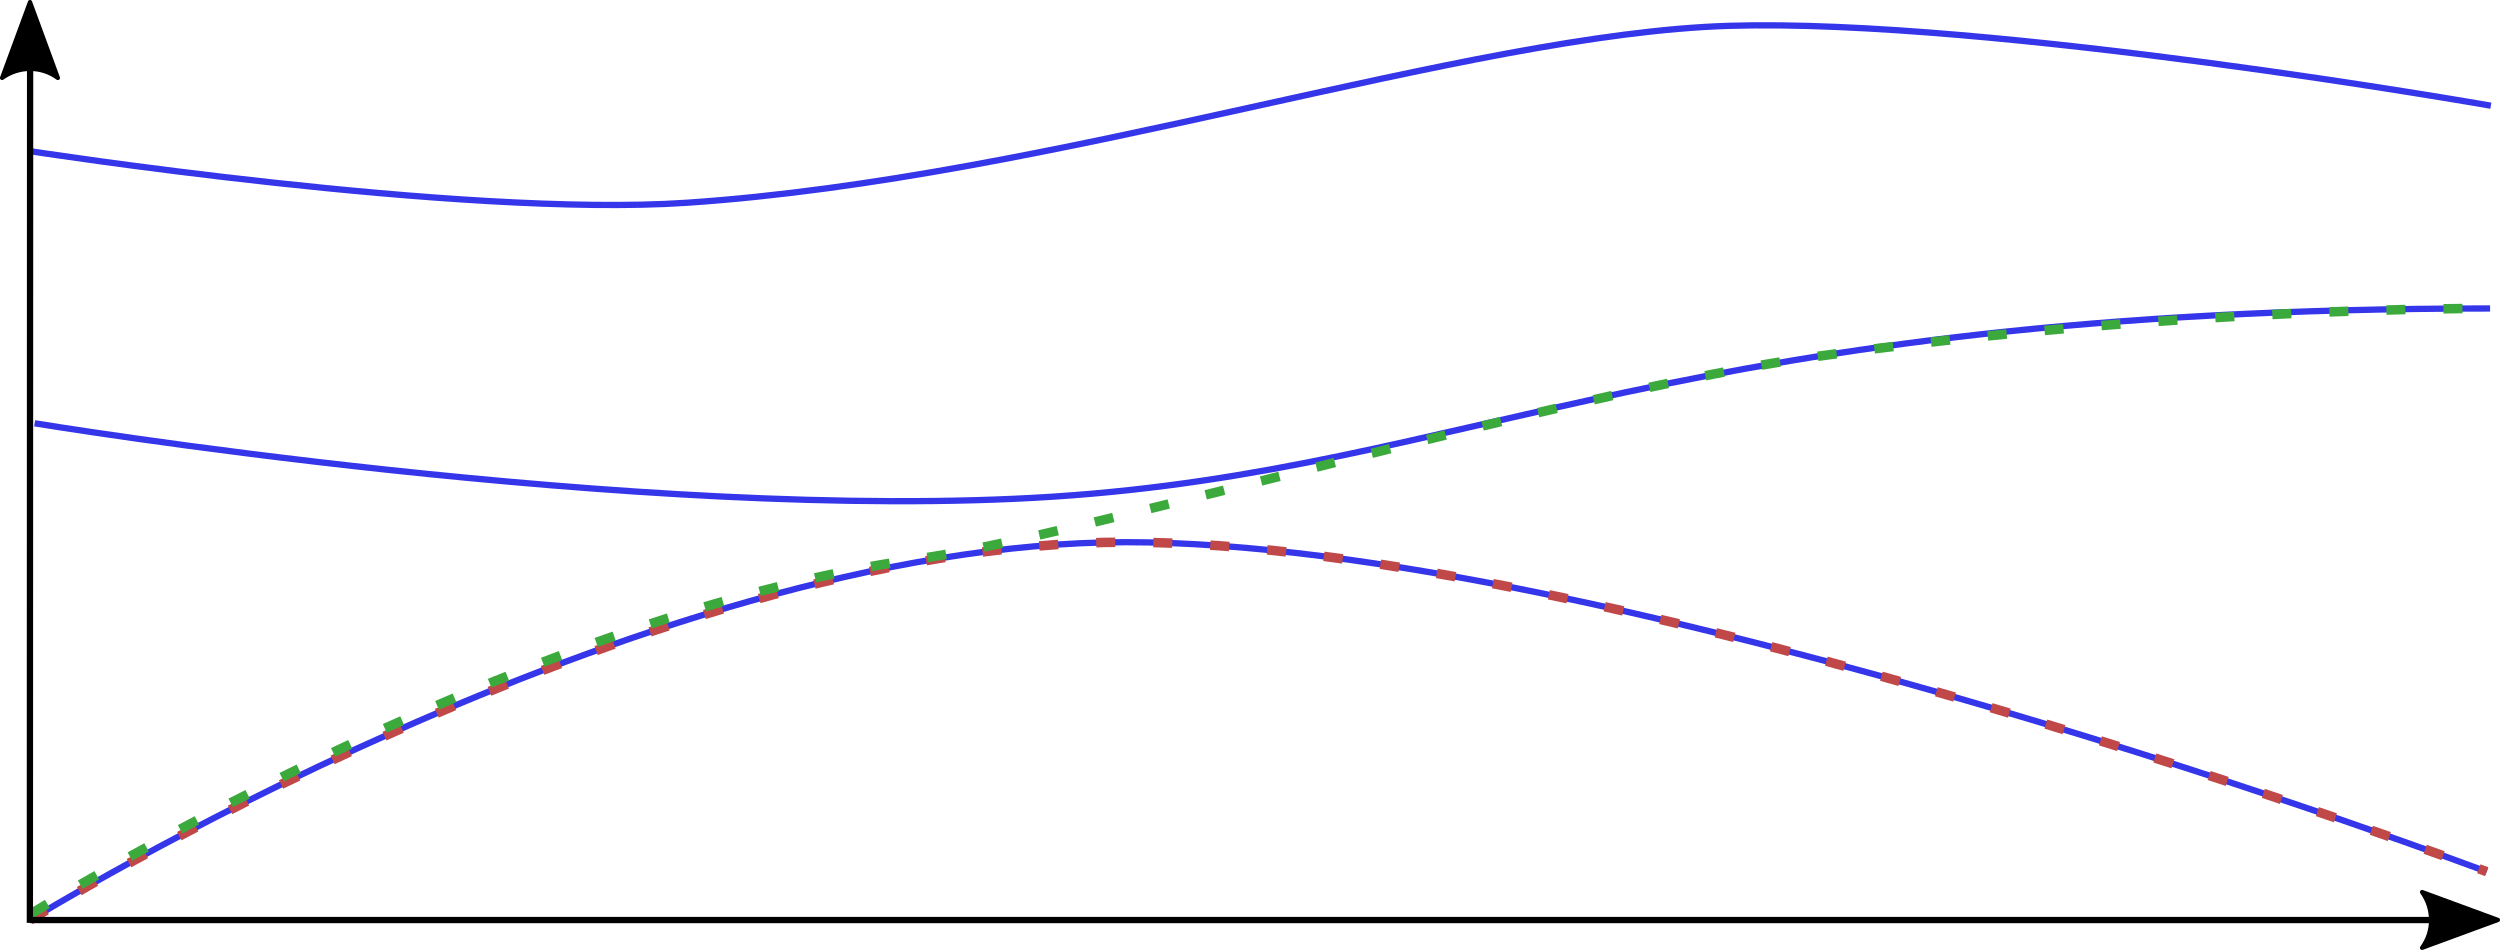
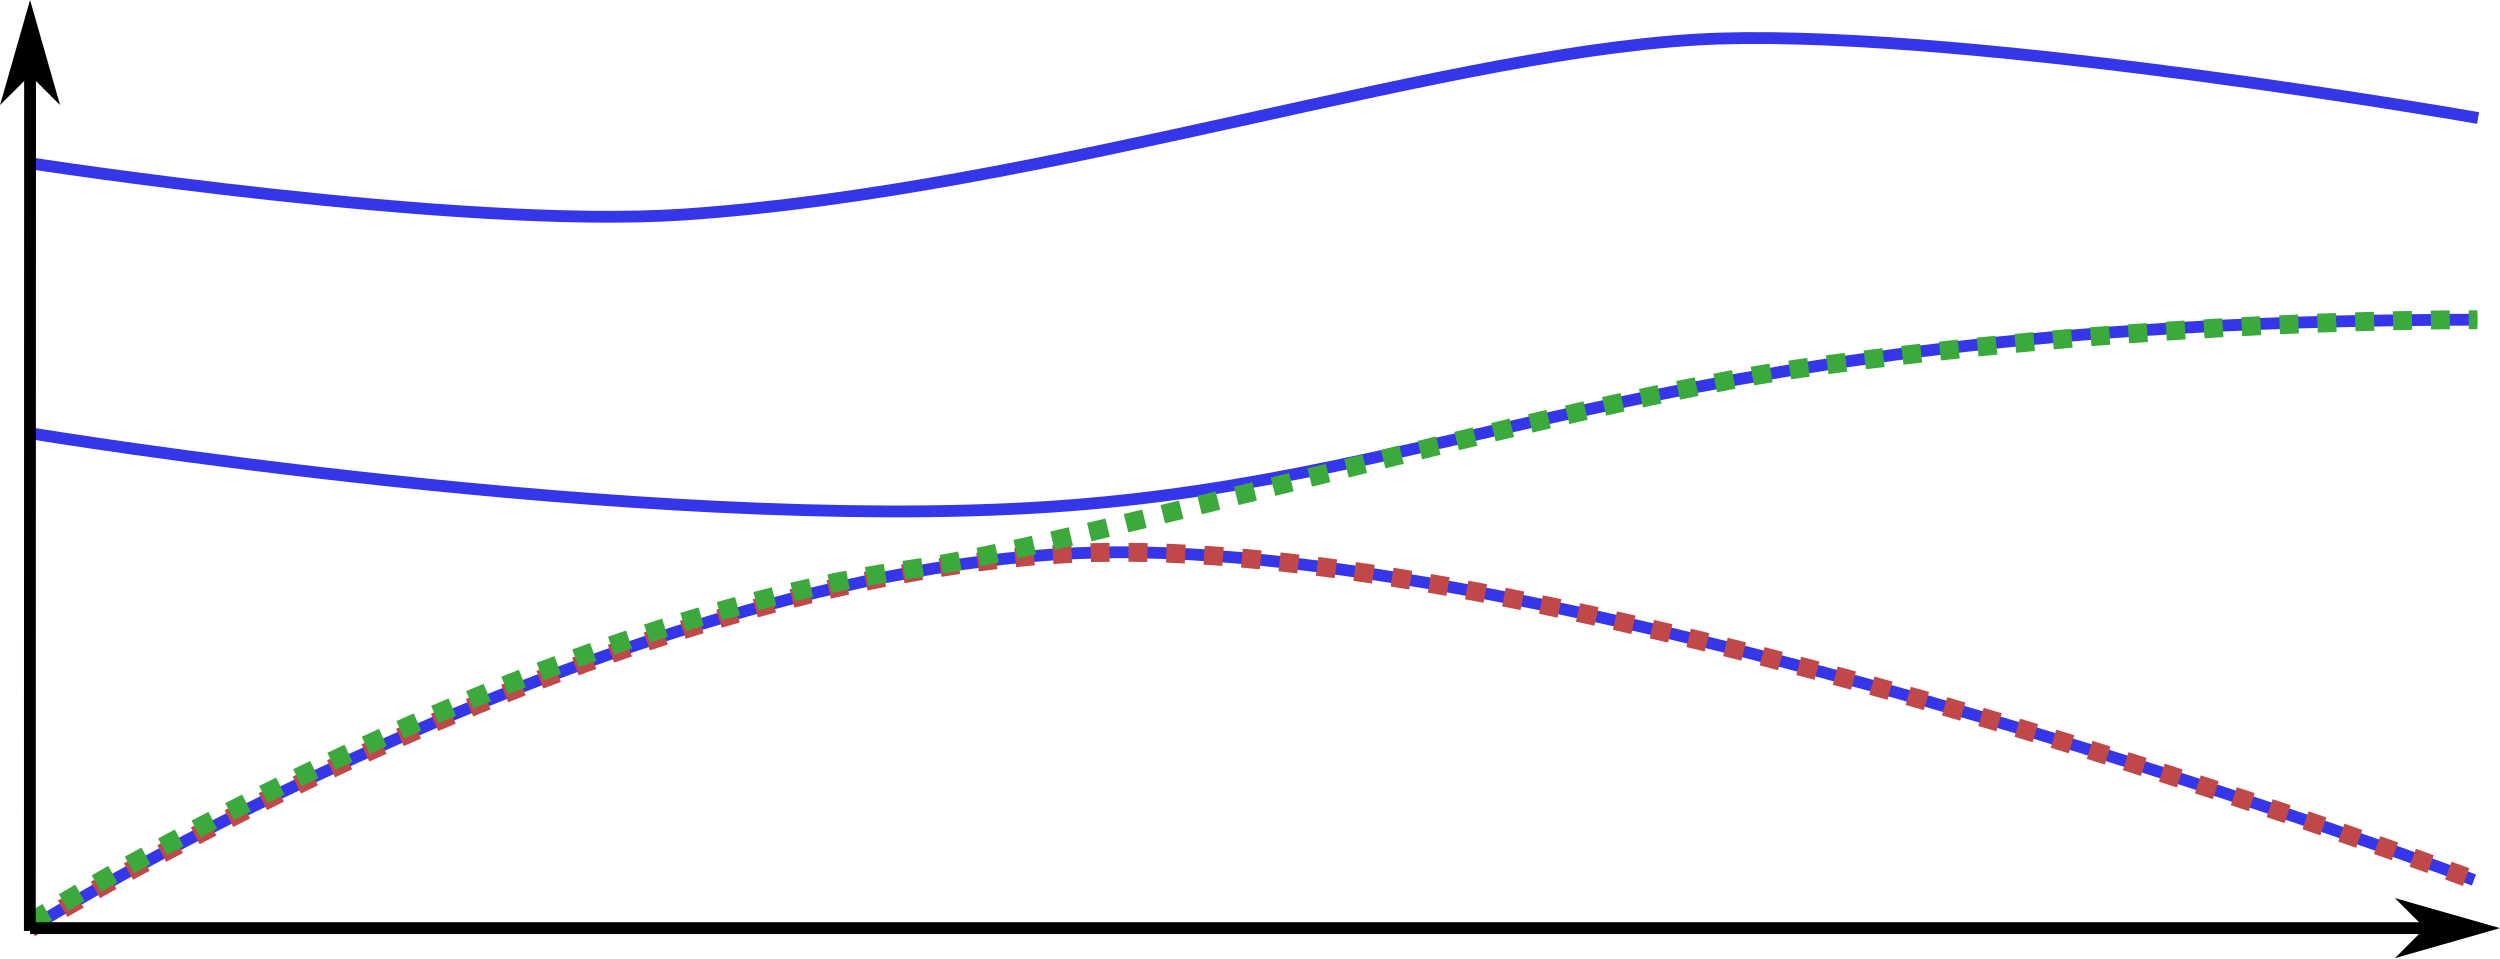
- <svg xmlns="http://www.w3.org/2000/svg" width="105.126mm" height="39.946mm" viewBox="0 0 105.126 39.946" version="1.1" id="svg5">
+ <svg xmlns="http://www.w3.org/2000/svg" width="105.673mm" height="40.501mm" viewBox="0 0 105.673 40.501" version="1.1" id="svg5">
  <defs id="defs2">
+     <marker style="overflow:visible" id="Arrow1Mend" refX="0" refY="0" orient="auto">
+       <path transform="matrix(-0.4,0,0,-0.4,-4,0)" style="fill:context-stroke;fill-rule:evenodd;stroke:context-stroke;stroke-width:1pt" d="M 0,0 5,-5 -12.5,0 5,5 Z" id="path853" />
+     </marker>
+     <marker style="overflow:visible" id="TriangleOutL" refX="0" refY="0" orient="auto">
+       <path transform="scale(0.8)" style="fill:context-stroke;fill-rule:evenodd;stroke:context-stroke;stroke-width:1pt" d="M 5.77,0 -2.88,5 V -5 Z" id="path986" />
+     </marker>
    <marker style="overflow:visible" id="marker10225" refX="0" refY="0" orient="auto">
      <path transform="matrix(-1.1,0,0,-1.1,-1.1,0)" d="M 8.719,4.034 -2.207,0.016 8.719,-4.002 c -1.745,2.372 -1.735,5.617 -6e-7,8.035 z" style="fill:context-stroke;fill-rule:evenodd;stroke:context-stroke;stroke-width:0.625;stroke-linejoin:round" id="path10223" />
    </marker>
    <marker style="overflow:visible" id="Arrow2Lend" refX="0" refY="0" orient="auto">
      <path transform="matrix(-1.1,0,0,-1.1,-1.1,0)" d="M 8.719,4.034 -2.207,0.016 8.719,-4.002 c -1.745,2.372 -1.735,5.617 -6e-7,8.035 z" style="fill:context-stroke;fill-rule:evenodd;stroke:context-stroke;stroke-width:0.625;stroke-linejoin:round" id="path9976" />
    </marker>
  </defs>
-   <g id="layer1" transform="translate(-52.18856,-54.71794)">
-     <path style="fill:none;stroke:#3535ea;stroke-width:0.265px;stroke-linecap:butt;stroke-linejoin:miter;stroke-opacity:1" d="m 53.644,72.517 c 0,0 25.563,4.215 42.852,3.084 17.614,-1.152 26.381,-7.909 60.402,-7.912" id="path387" />
-     <path style="fill:none;stroke:#3535ea;stroke-width:0.265px;stroke-linecap:butt;stroke-linejoin:miter;stroke-opacity:1" d="m 53.454,93.406 c 0,0 25.636,-15.889 46.074,-15.889 20.438,0 57.228,13.856 57.228,13.856" id="path272" />
-     <path style="fill:none;stroke:#c14848;stroke-width:0.4;stroke-linecap:butt;stroke-linejoin:miter;stroke-miterlimit:4;stroke-dasharray:0.8, 1.6;stroke-dashoffset:0;stroke-opacity:1" d="m 53.454,93.406 c 0,0 25.636,-15.889 46.074,-15.889 20.438,0 57.228,13.856 57.228,13.856" id="path272-3" />
-     <path style="fill:none;stroke:#3ba93b;stroke-width:0.4;stroke-linecap:butt;stroke-linejoin:miter;stroke-miterlimit:4;stroke-dasharray:0.8, 1.6;stroke-dashoffset:0;stroke-opacity:1" d="m 53.498,93.141 c 0,0 20.133,-12.51 37.278,-14.919 6.908,-0.971 27.702,-7.109 37.626,-8.491 15.336,-2.135 28.495,-2.042 28.495,-2.042" id="path272-3-6" />
-     <path style="fill:none;stroke:#3535ea;stroke-width:0.265px;stroke-linecap:butt;stroke-linejoin:miter;stroke-opacity:1" d="m 53.4,61.067 c 0,0 18.161,2.819 27.683,2.176 15.474,-1.045 32.8,-7.101 43.81,-7.439 11.01,-0.338 32.037,3.359 32.037,3.359" id="path1016" />
-     <path style="fill:none;stroke:#000000;stroke-width:0.265;stroke-linecap:butt;stroke-linejoin:miter;stroke-miterlimit:4;stroke-dasharray:none;stroke-opacity:1;marker-end:url(#Arrow2Lend)" d="M 53.454,93.406 H 156.872" id="path42" />
-     <path style="fill:none;stroke:#000000;stroke-width:0.265px;stroke-linecap:butt;stroke-linejoin:miter;stroke-opacity:1;marker-end:url(#marker10225)" d="m 53.445,93.525 0.01,-38.365" id="path157" />
+   <g id="layer1" transform="translate(-52.18377,-54.1749)">
+     <path style="fill:none;stroke:#3535ea;stroke-width:0.5;stroke-linecap:butt;stroke-linejoin:miter;stroke-miterlimit:4;stroke-dasharray:none;stroke-opacity:1" d="m 53.644,72.517 c 0,0 25.563,4.215 42.852,3.084 17.614,-1.152 26.381,-7.909 60.402,-7.912" id="path387" />
+     <path style="fill:none;stroke:#3535ea;stroke-width:0.5;stroke-linecap:butt;stroke-linejoin:miter;stroke-miterlimit:4;stroke-dasharray:none;stroke-opacity:1" d="m 53.454,93.406 c 0,0 25.636,-15.889 46.074,-15.889 20.438,0 57.228,13.856 57.228,13.856" id="path272" />
+     <path style="fill:none;stroke:#c14848;stroke-width:0.8;stroke-linecap:butt;stroke-linejoin:miter;stroke-miterlimit:4;stroke-dasharray:0.8, 0.8;stroke-dashoffset:0;stroke-opacity:1" d="m 53.454,93.406 c 0,0 25.636,-15.889 46.074,-15.889 20.438,0 57.228,13.856 57.228,13.856" id="path272-3" />
+     <path style="fill:none;stroke:#3ba93b;stroke-width:0.8;stroke-linecap:butt;stroke-linejoin:miter;stroke-miterlimit:4;stroke-dasharray:0.8, 0.8;stroke-dashoffset:0;stroke-opacity:1" d="m 53.498,93.141 c 0,0 20.133,-12.51 37.278,-14.919 6.908,-0.971 27.702,-7.109 37.626,-8.491 15.336,-2.135 28.495,-2.042 28.495,-2.042" id="path272-3-6" />
+     <path style="fill:none;stroke:#3535ea;stroke-width:0.5;stroke-linecap:butt;stroke-linejoin:miter;stroke-miterlimit:4;stroke-dasharray:none;stroke-opacity:1" d="m 53.4,61.067 c 0,0 18.161,2.819 27.683,2.176 15.474,-1.045 32.8,-7.101 43.81,-7.439 11.01,-0.338 32.037,3.359 32.037,3.359" id="path1016" />
+     <path style="fill:none;stroke:#000000;stroke-width:0.5;stroke-linecap:butt;stroke-linejoin:miter;stroke-miterlimit:4;stroke-dasharray:none;stroke-opacity:1;marker-end:url(#Arrow1Mend)" d="M 53.454,93.406 H 156.872" id="path42" />
+     <path style="fill:none;stroke:#000000;stroke-width:0.5;stroke-linecap:butt;stroke-linejoin:miter;stroke-miterlimit:4;stroke-dasharray:none;stroke-opacity:1;marker-end:url(#Arrow1Mend)" d="m 53.445,93.525 0.01,-38.365" id="path157" />
  </g>
</svg>
